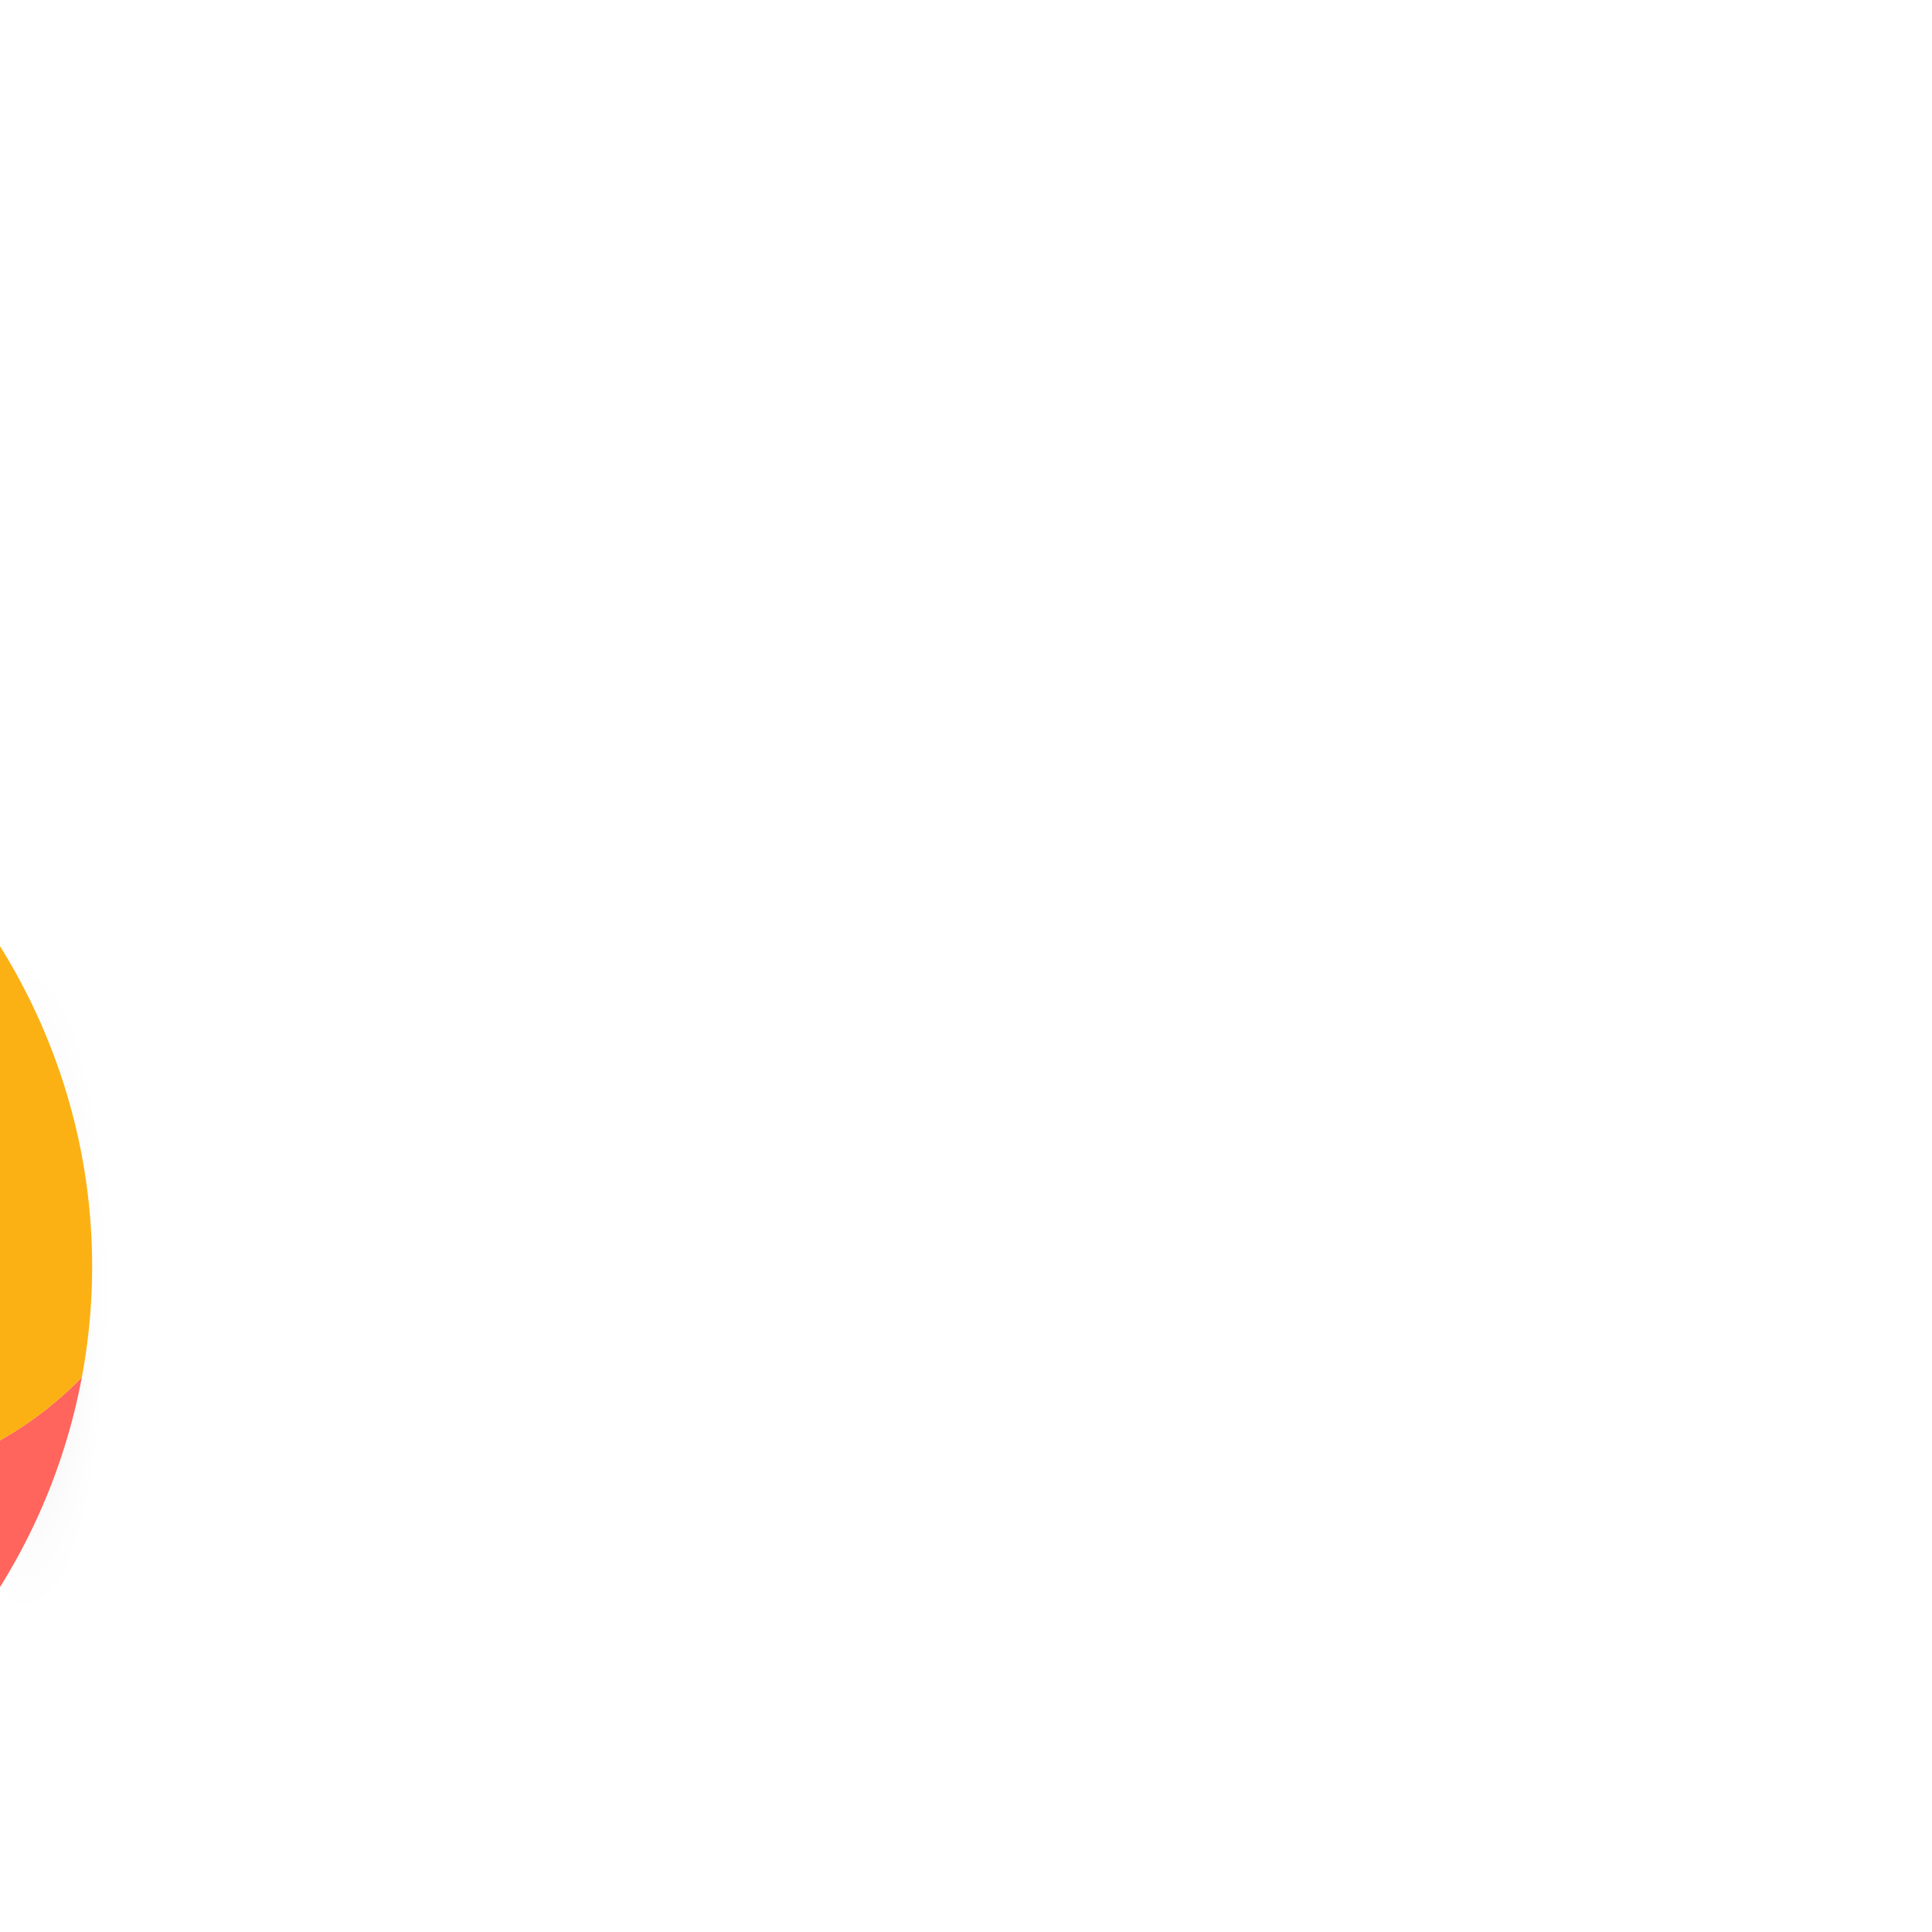
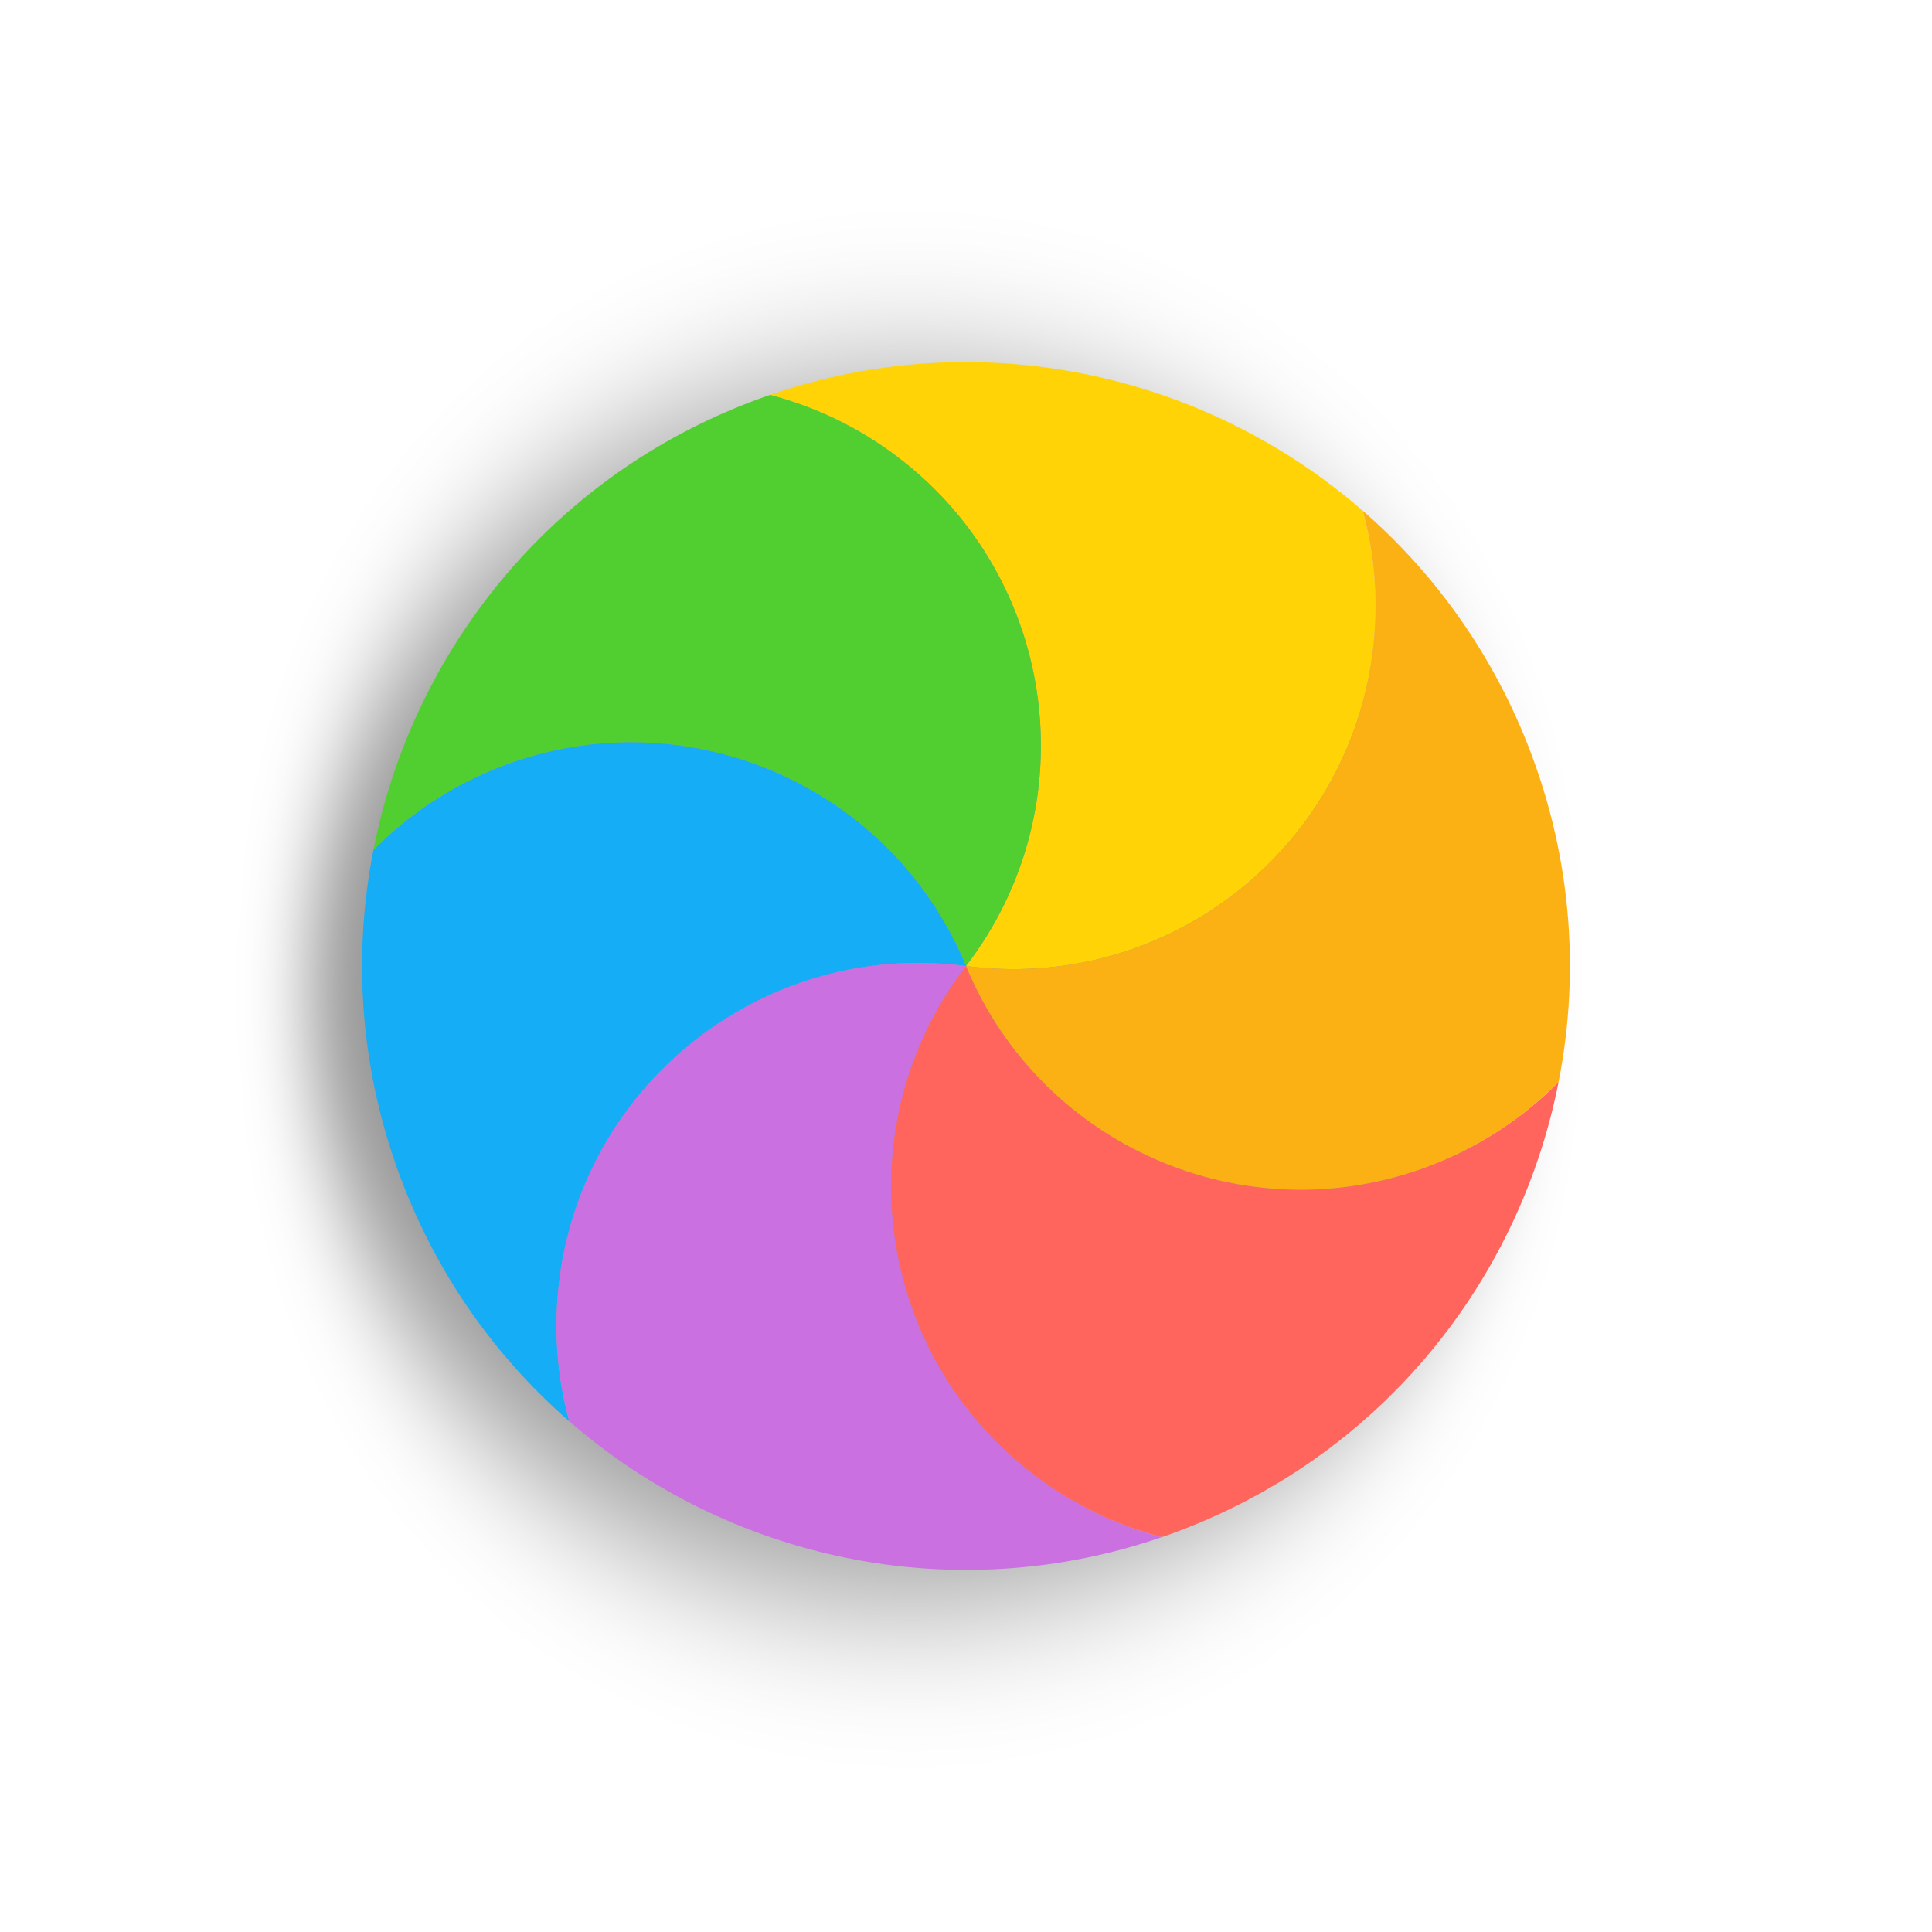
- <svg xmlns="http://www.w3.org/2000/svg" style="transform: rotate(67deg)" width="32" height="32" viewBox="0 0 32 32" fill="none">
-   <g filter="url(#filter0_d_1_311)">
-     <path d="M11.546 7.044C12.319 7.14 13.086 7.39 13.804 7.804C16.674 9.461 17.657 13.13 16 16C14.343 13.13 10.674 12.147 7.804 13.804C7.087 14.217 6.489 14.757 6.019 15.377C6.244 11.721 8.434 8.595 11.546 7.044Z" fill="url(#paint0_linear_1_311)" />
-     <path d="M6.019 15.377C6.489 14.757 7.087 14.217 7.804 13.804C10.674 12.147 14.343 13.13 16 16C12.686 16 10 18.686 10 22C10 22.828 10.168 23.616 10.471 24.334C7.776 22.542 6 19.478 6 16C6 15.791 6.006 15.583 6.019 15.377Z" fill="url(#paint1_linear_1_311)" />
-     <path d="M10.471 24.334C10.168 23.616 10 22.828 10 22C10 18.686 12.686 16 16 16C14.343 18.87 15.326 22.539 18.196 24.196C18.914 24.61 19.681 24.86 20.454 24.956C19.113 25.624 17.601 26 16 26C13.956 26 12.055 25.387 10.471 24.334Z" fill="url(#paint2_linear_1_311)" />
-     <path d="M20.454 24.956C19.681 24.86 18.914 24.61 18.196 24.196C15.326 22.539 14.343 18.87 16 16C17.657 18.87 21.326 19.853 24.196 18.196C24.913 17.782 25.511 17.244 25.981 16.623C25.756 20.279 23.567 23.405 20.454 24.956Z" fill="url(#paint3_linear_1_311)" />
-     <path d="M25.981 16.623C25.511 17.244 24.913 17.782 24.196 18.196C21.326 19.853 17.657 18.87 16 16C19.314 16 22 13.314 22 10C22 9.172 21.832 8.384 21.529 7.666C24.224 9.458 26 12.521 26 16C26 16.209 25.994 16.417 25.981 16.623Z" fill="url(#paint4_linear_1_311)" />
-     <path d="M21.529 7.666C21.832 8.384 22 9.172 22 10C22 13.314 19.314 16 16 16C17.657 13.13 16.674 9.461 13.804 7.804C13.086 7.39 12.319 7.14 11.546 7.044C12.887 6.376 14.399 6 16 6C18.044 6 19.945 6.613 21.529 7.666Z" fill="url(#paint5_linear_1_311)" />
+ <svg xmlns="http://www.w3.org/2000/svg" width="32" height="32" viewBox="0 0 32 32" fill="none">
+   <g transform="rotate(67.5, 16, 16)">
+     <g filter="url(#filter0_d_1_311)">
+       <path d="M11.546 7.044C12.319 7.14 13.086 7.39 13.804 7.804C16.674 9.461 17.657 13.13 16 16C14.343 13.13 10.674 12.147 7.804 13.804C7.087 14.217 6.489 14.757 6.019 15.377C6.244 11.721 8.434 8.595 11.546 7.044Z" fill="url(#paint0_linear_1_311)" />
+       <path d="M6.019 15.377C6.489 14.757 7.087 14.217 7.804 13.804C10.674 12.147 14.343 13.13 16 16C12.686 16 10 18.686 10 22C10 22.828 10.168 23.616 10.471 24.334C7.776 22.542 6 19.478 6 16C6 15.791 6.006 15.583 6.019 15.377Z" fill="url(#paint1_linear_1_311)" />
+       <path d="M10.471 24.334C10.168 23.616 10 22.828 10 22C10 18.686 12.686 16 16 16C14.343 18.87 15.326 22.539 18.196 24.196C18.914 24.61 19.681 24.86 20.454 24.956C19.113 25.624 17.601 26 16 26C13.956 26 12.055 25.387 10.471 24.334Z" fill="url(#paint2_linear_1_311)" />
+       <path d="M20.454 24.956C19.681 24.86 18.914 24.61 18.196 24.196C15.326 22.539 14.343 18.87 16 16C17.657 18.87 21.326 19.853 24.196 18.196C24.913 17.782 25.511 17.244 25.981 16.623C25.756 20.279 23.567 23.405 20.454 24.956Z" fill="url(#paint3_linear_1_311)" />
+       <path d="M25.981 16.623C25.511 17.244 24.913 17.782 24.196 18.196C21.326 19.853 17.657 18.87 16 16C19.314 16 22 13.314 22 10C22 9.172 21.832 8.384 21.529 7.666C24.224 9.458 26 12.521 26 16C26 16.209 25.994 16.417 25.981 16.623Z" fill="url(#paint4_linear_1_311)" />
+       <path d="M21.529 7.666C21.832 8.384 22 9.172 22 10C22 13.314 19.314 16 16 16C17.657 13.13 16.674 9.461 13.804 7.804C13.086 7.39 12.319 7.14 11.546 7.044C12.887 6.376 14.399 6 16 6C18.044 6 19.945 6.613 21.529 7.666Z" fill="url(#paint5_linear_1_311)" />
+     </g>
+     <defs>
+       <filter id="filter0_d_1_311" x="4" y="5" width="24" height="24" filterUnits="userSpaceOnUse" color-interpolation-filters="sRGB">
+         <feFlood flood-opacity="0" result="BackgroundImageFix" />
+         <feColorMatrix in="SourceAlpha" type="matrix" values="0 0 0 0 0 0 0 0 0 0 0 0 0 0 0 0 0 0 127 0" result="hardAlpha" />
+         <feOffset dy="1" />
+         <feGaussianBlur stdDeviation="1" />
+         <feColorMatrix type="matrix" values="0 0 0 0 0 0 0 0 0 0 0 0 0 0 0 0 0 0 0.405 0" />
+         <feBlend mode="normal" in2="BackgroundImageFix" result="effect1_dropShadow_1_311" />
+         <feBlend mode="normal" in="SourceGraphic" in2="effect1_dropShadow_1_311" result="shape" />
+       </filter>
+       <linearGradient id="paint0_linear_1_311" x1="545.308" y1="7.044" x2="545.308" y2="902.599" gradientUnits="userSpaceOnUse">
+         <stop stop-color="#FFD305" style="stop-color:#FFD305;stop-color:color(display-p3 1 0.828 0.02);stop-opacity:1;" />
+         <stop offset="1" stop-color="#FDCF01" style="stop-color:#FDCF01;stop-color:color(display-p3 0.992 0.812 0.004);stop-opacity:1;" />
+       </linearGradient>
+       <linearGradient id="paint1_linear_1_311" x1="506" y1="12.999" x2="506" y2="1146.46" gradientUnits="userSpaceOnUse">
+         <stop stop-color="#52CF30" style="stop-color:#52CF30;stop-color:color(display-p3 0.322 0.812 0.188);stop-opacity:1;" />
+         <stop offset="1" stop-color="#3BBD1C" style="stop-color:#3BBD1C;stop-color:color(display-p3 0.231 0.741 0.11);stop-opacity:1;" />
+       </linearGradient>
+       <linearGradient id="paint2_linear_1_311" x1="532.723" y1="16" x2="532.723" y2="1016" gradientUnits="userSpaceOnUse">
+         <stop stop-color="#14ADF6" style="stop-color:#14ADF6;stop-color:color(display-p3 0.078 0.678 0.965);stop-opacity:1;" />
+         <stop offset="1" stop-color="#1191F4" style="stop-color:#1191F4;stop-color:color(display-p3 0.067 0.569 0.957);stop-opacity:1;" />
+       </linearGradient>
+       <linearGradient id="paint3_linear_1_311" x1="554.484" y1="16" x2="554.484" y2="911.555" gradientUnits="userSpaceOnUse">
+         <stop stop-color="#CA70E1" style="stop-color:#CA70E1;stop-color:color(display-p3 0.792 0.439 0.882);stop-opacity:1;" />
+         <stop offset="1" stop-color="#B452CB" style="stop-color:#B452CB;stop-color:color(display-p3 0.706 0.322 0.796);stop-opacity:1;" />
+       </linearGradient>
+       <linearGradient id="paint4_linear_1_311" x1="516" y1="7.666" x2="516" y2="1141.12" gradientUnits="userSpaceOnUse">
+         <stop stop-color="#FF645D" style="stop-color:#FF645D;stop-color:color(display-p3 1 0.392 0.365);stop-opacity:1;" />
+         <stop offset="1" stop-color="#FF4332" style="stop-color:#FF4332;stop-color:color(display-p3 1 0.263 0.196);stop-opacity:1;" />
+       </linearGradient>
+       <linearGradient id="paint5_linear_1_311" x1="534.269" y1="6" x2="534.269" y2="1006" gradientUnits="userSpaceOnUse">
+         <stop stop-color="#FBB114" style="stop-color:#FBB114;stop-color:color(display-p3 0.984 0.694 0.078);stop-opacity:1;" />
+         <stop offset="1" stop-color="#FF9508" style="stop-color:#FF9508;stop-color:color(display-p3 1 0.584 0.031);stop-opacity:1;" />
+       </linearGradient>
+     </defs>
  </g>
-   <defs>
-     <filter id="filter0_d_1_311" x="4" y="5" width="24" height="24" filterUnits="userSpaceOnUse" color-interpolation-filters="sRGB">
-       <feFlood flood-opacity="0" result="BackgroundImageFix" />
-       <feColorMatrix in="SourceAlpha" type="matrix" values="0 0 0 0 0 0 0 0 0 0 0 0 0 0 0 0 0 0 127 0" result="hardAlpha" />
-       <feOffset dy="1" />
-       <feGaussianBlur stdDeviation="1" />
-       <feColorMatrix type="matrix" values="0 0 0 0 0 0 0 0 0 0 0 0 0 0 0 0 0 0 0.405 0" />
-       <feBlend mode="normal" in2="BackgroundImageFix" result="effect1_dropShadow_1_311" />
-       <feBlend mode="normal" in="SourceGraphic" in2="effect1_dropShadow_1_311" result="shape" />
-     </filter>
-     <linearGradient id="paint0_linear_1_311" x1="545.308" y1="7.044" x2="545.308" y2="902.599" gradientUnits="userSpaceOnUse">
-       <stop stop-color="#FFD305" style="stop-color:#FFD305;stop-color:color(display-p3 1 0.828 0.02);stop-opacity:1;" />
-       <stop offset="1" stop-color="#FDCF01" style="stop-color:#FDCF01;stop-color:color(display-p3 0.992 0.812 0.004);stop-opacity:1;" />
-     </linearGradient>
-     <linearGradient id="paint1_linear_1_311" x1="506" y1="12.999" x2="506" y2="1146.46" gradientUnits="userSpaceOnUse">
-       <stop stop-color="#52CF30" style="stop-color:#52CF30;stop-color:color(display-p3 0.322 0.812 0.188);stop-opacity:1;" />
-       <stop offset="1" stop-color="#3BBD1C" style="stop-color:#3BBD1C;stop-color:color(display-p3 0.231 0.741 0.11);stop-opacity:1;" />
-     </linearGradient>
-     <linearGradient id="paint2_linear_1_311" x1="532.723" y1="16" x2="532.723" y2="1016" gradientUnits="userSpaceOnUse">
-       <stop stop-color="#14ADF6" style="stop-color:#14ADF6;stop-color:color(display-p3 0.078 0.678 0.965);stop-opacity:1;" />
-       <stop offset="1" stop-color="#1191F4" style="stop-color:#1191F4;stop-color:color(display-p3 0.067 0.569 0.957);stop-opacity:1;" />
-     </linearGradient>
-     <linearGradient id="paint3_linear_1_311" x1="554.484" y1="16" x2="554.484" y2="911.555" gradientUnits="userSpaceOnUse">
-       <stop stop-color="#CA70E1" style="stop-color:#CA70E1;stop-color:color(display-p3 0.792 0.439 0.882);stop-opacity:1;" />
-       <stop offset="1" stop-color="#B452CB" style="stop-color:#B452CB;stop-color:color(display-p3 0.706 0.322 0.796);stop-opacity:1;" />
-     </linearGradient>
-     <linearGradient id="paint4_linear_1_311" x1="516" y1="7.666" x2="516" y2="1141.12" gradientUnits="userSpaceOnUse">
-       <stop stop-color="#FF645D" style="stop-color:#FF645D;stop-color:color(display-p3 1 0.392 0.365);stop-opacity:1;" />
-       <stop offset="1" stop-color="#FF4332" style="stop-color:#FF4332;stop-color:color(display-p3 1 0.263 0.196);stop-opacity:1;" />
-     </linearGradient>
-     <linearGradient id="paint5_linear_1_311" x1="534.269" y1="6" x2="534.269" y2="1006" gradientUnits="userSpaceOnUse">
-       <stop stop-color="#FBB114" style="stop-color:#FBB114;stop-color:color(display-p3 0.984 0.694 0.078);stop-opacity:1;" />
-       <stop offset="1" stop-color="#FF9508" style="stop-color:#FF9508;stop-color:color(display-p3 1 0.584 0.031);stop-opacity:1;" />
-     </linearGradient>
-   </defs>
</svg>
